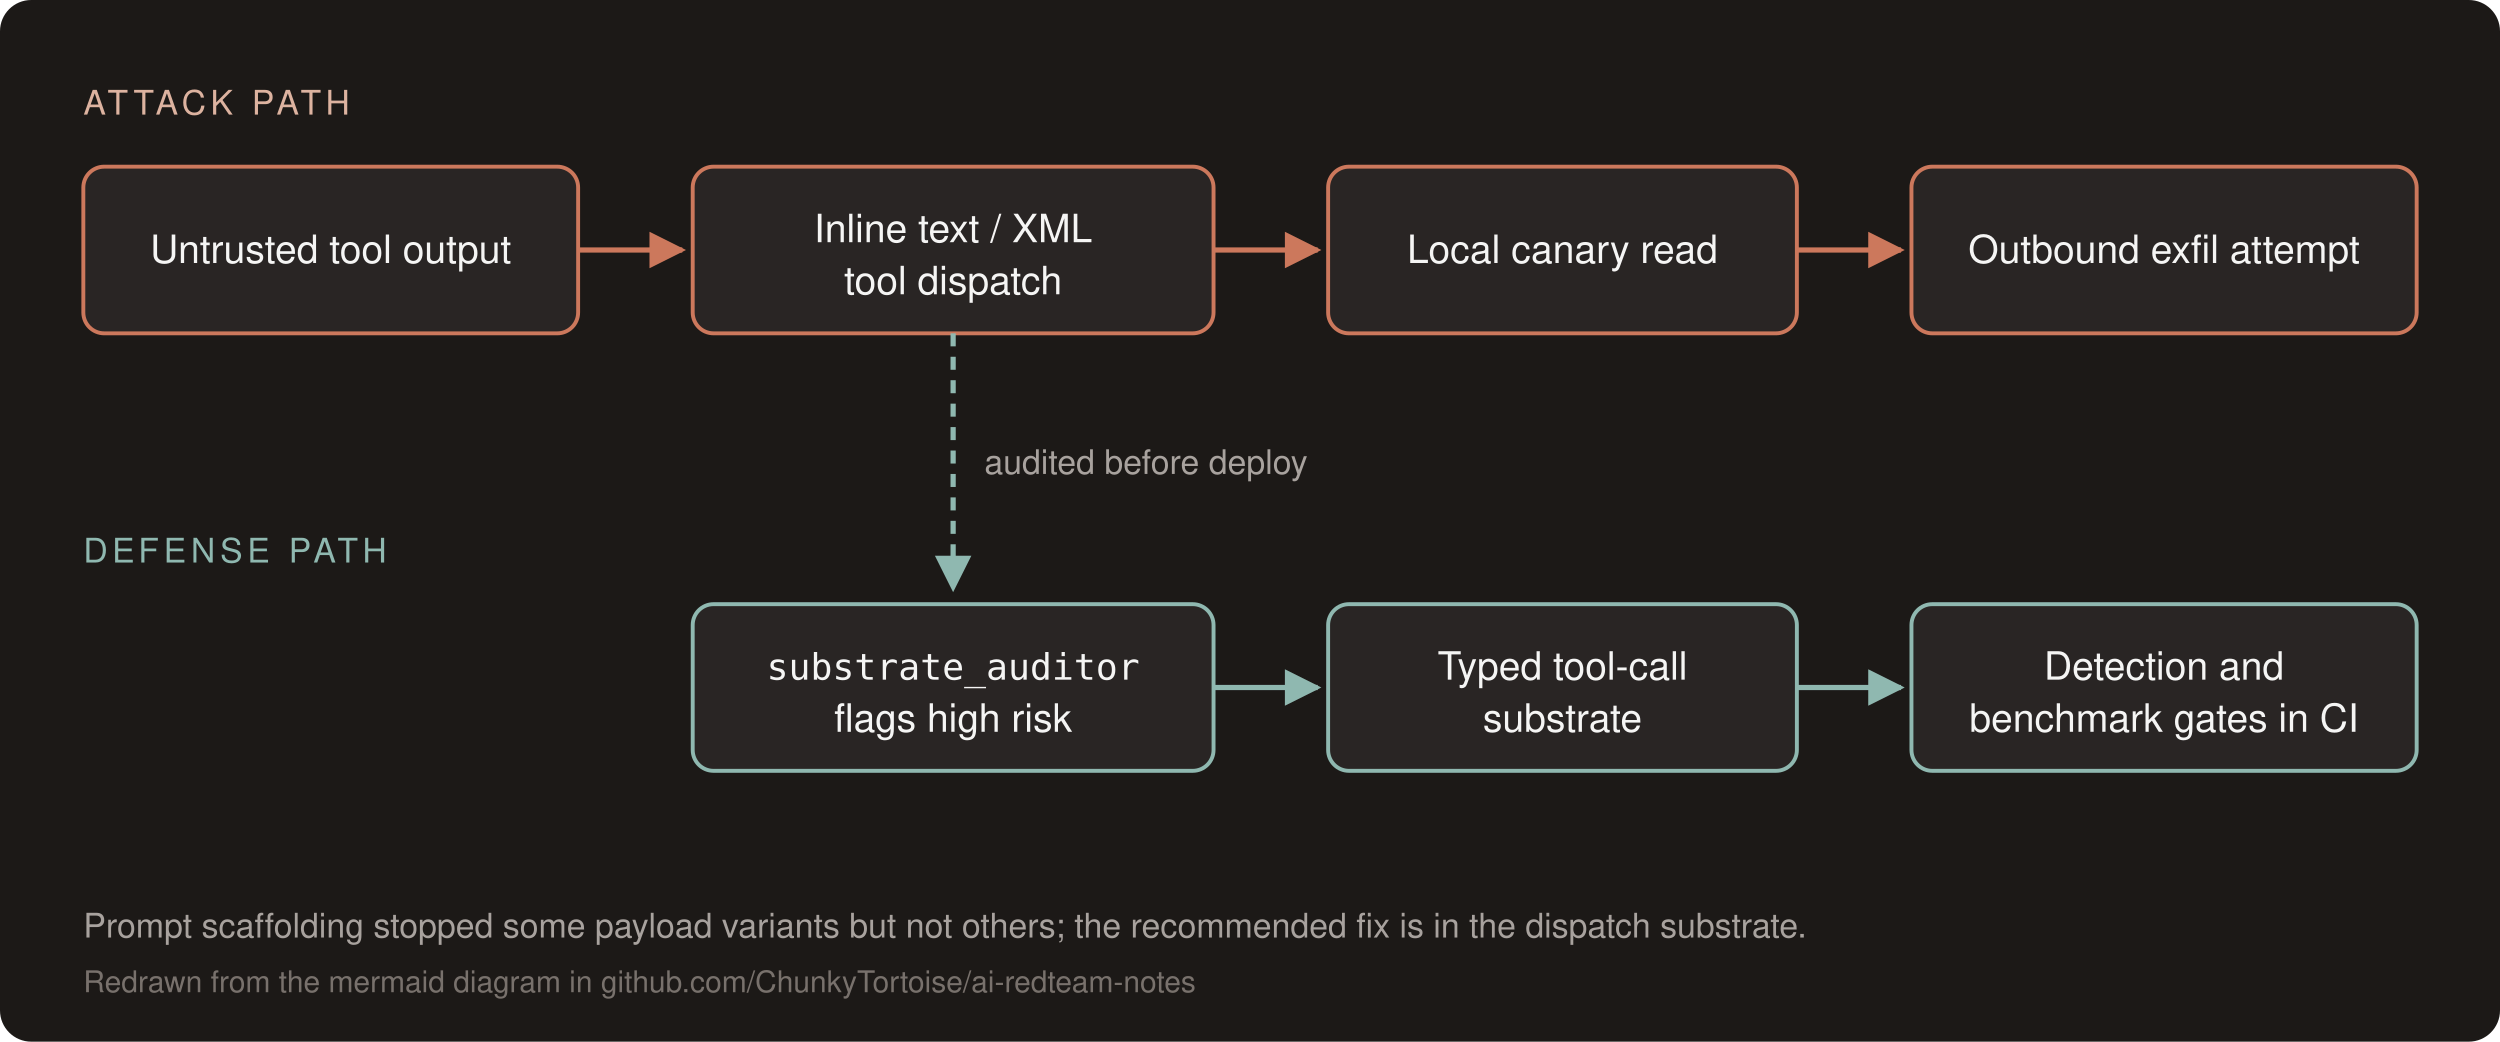
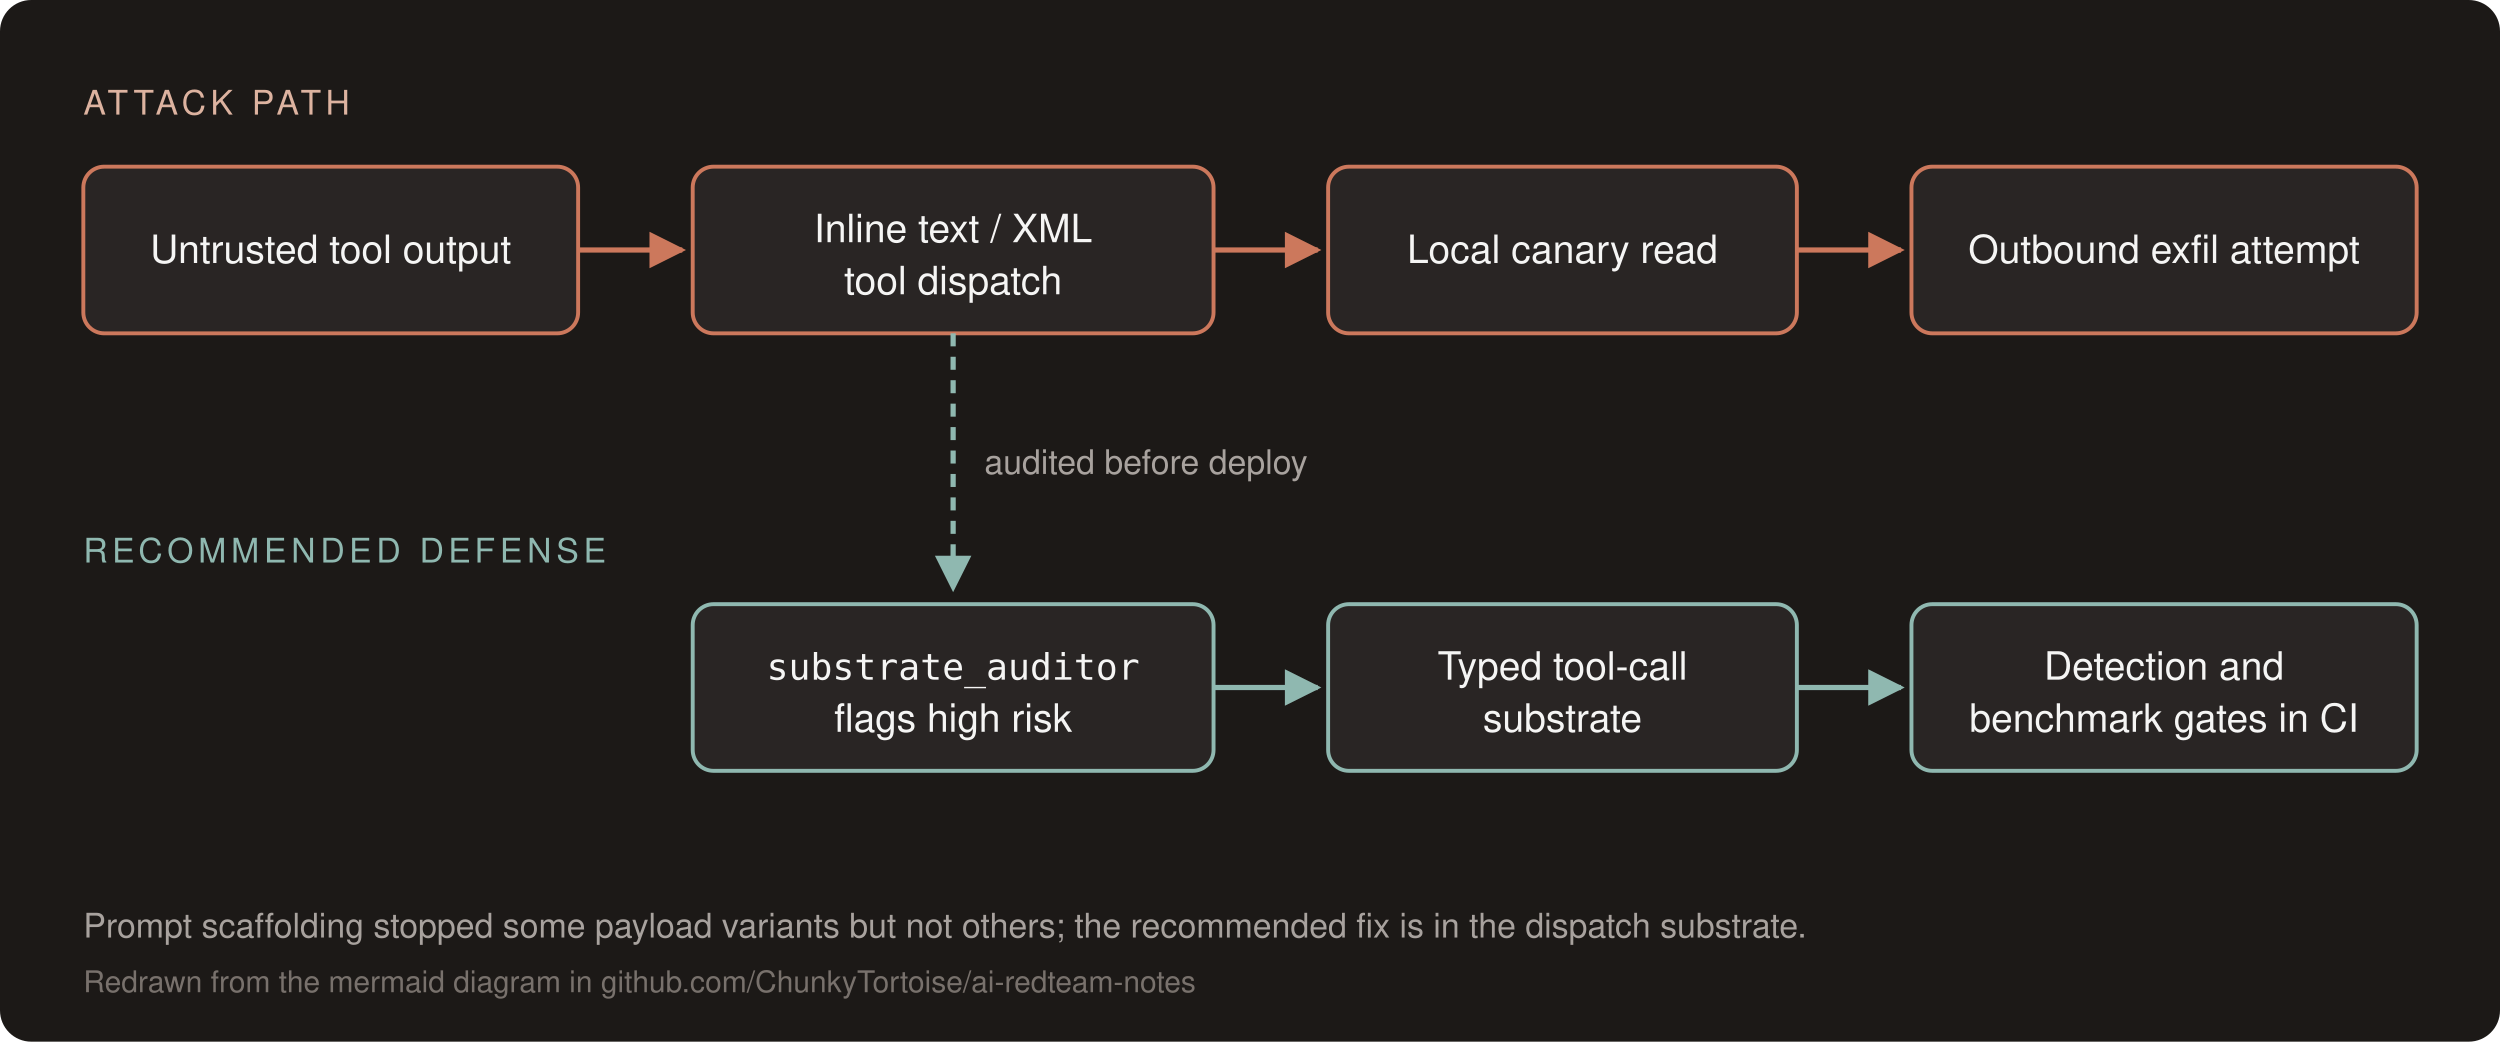
<svg xmlns="http://www.w3.org/2000/svg" width="960" height="400" viewBox="0 0 960 400" role="img" aria-labelledby="t d" font-family="system-ui, -apple-system, 'Segoe UI', Helvetica, Arial, sans-serif">
  <rect width="960" height="400" rx="12" fill="#1c1917" />
  <defs>
    <marker id="ah" viewBox="0 0 10 10" refX="9" refY="5" markerWidth="7" markerHeight="7" orient="auto-start-reverse">
      <path d="M0,0 L10,5 L0,10 z" fill="#cc785c" />
    </marker>
    <marker id="dh" viewBox="0 0 10 10" refX="9" refY="5" markerWidth="7" markerHeight="7" orient="auto-start-reverse">
      <path d="M0,0 L10,5 L0,10 z" fill="#8fb8b0" />
    </marker>
  </defs>
  <text x="32" y="44" font-size="13" letter-spacing="1.8" fill="#ddb3a0">ATTACK PATH</text>
  <g font-size="15" fill="#f5f5f4" text-anchor="middle">
    <rect x="32" y="64" width="190" height="64" rx="8" fill="#292524" stroke="#cc785c" stroke-width="1.5" />
    <text x="127" y="101">Untrusted tool output</text>
    <rect x="266" y="64" width="200" height="64" rx="8" fill="#292524" stroke="#cc785c" stroke-width="1.5" />
    <text x="366" y="93">Inline text / XML</text>
    <text x="366" y="113">tool dispatch</text>
    <rect x="510" y="64" width="180" height="64" rx="8" fill="#292524" stroke="#cc785c" stroke-width="1.5" />
    <text x="600" y="101">Local canary read</text>
    <rect x="734" y="64" width="194" height="64" rx="8" fill="#292524" stroke="#cc785c" stroke-width="1.5" />
    <text x="831" y="101">Outbound exfil attempt</text>
  </g>
  <g stroke="#cc785c" stroke-width="2" fill="none">
    <line x1="222" y1="96" x2="262" y2="96" marker-end="url(#ah)" />
    <line x1="466" y1="96" x2="506" y2="96" marker-end="url(#ah)" />
    <line x1="690" y1="96" x2="730" y2="96" marker-end="url(#ah)" />
  </g>
  <line x1="366" y1="128" x2="366" y2="226" stroke="#8fb8b0" stroke-width="2" stroke-dasharray="5 4" marker-end="url(#dh)" />
  <text x="378" y="182" font-size="13" fill="#a8a29e">audited before deploy</text>
-   <text x="32" y="216" font-size="13" letter-spacing="1.8" fill="#8fb8b0">DEFENSE PATH</text>
+   <text x="32" y="216" font-size="13" letter-spacing="1.8" fill="#8fb8b0">RECOMMENDED DEFENSE</text>
  <g font-size="15" fill="#f5f5f4" text-anchor="middle">
    <rect x="266" y="232" width="200" height="64" rx="8" fill="#292524" stroke="#8fb8b0" stroke-width="1.5" />
    <text x="366" y="261" font-family="'JetBrains Mono', ui-monospace, monospace" font-size="14">substrate_auditor</text>
    <text x="366" y="281">flags high risk</text>
    <rect x="510" y="232" width="180" height="64" rx="8" fill="#292524" stroke="#8fb8b0" stroke-width="1.5" />
    <text x="600" y="261">Typed tool-call</text>
    <text x="600" y="281">substrate</text>
    <rect x="734" y="232" width="194" height="64" rx="8" fill="#292524" stroke="#8fb8b0" stroke-width="1.5" />
    <text x="831" y="261">Detection and</text>
    <text x="831" y="281">benchmark gates in CI</text>
  </g>
  <g stroke="#8fb8b0" stroke-width="2" fill="none">
    <line x1="466" y1="264" x2="506" y2="264" marker-end="url(#dh)" />
    <line x1="690" y1="264" x2="730" y2="264" marker-end="url(#dh)" />
  </g>
  <text x="32" y="360" font-size="13" fill="#a8a29e">Prompt scaffolding stopped some payload variants but not others; the recommended fix is in the dispatch substrate.</text>
  <text x="32" y="381" font-size="11.5" fill="#78716c">Redrawn from the mermaid diagram in github.com/ChunkyTortoise/ai-redteam-notes</text>
</svg>
